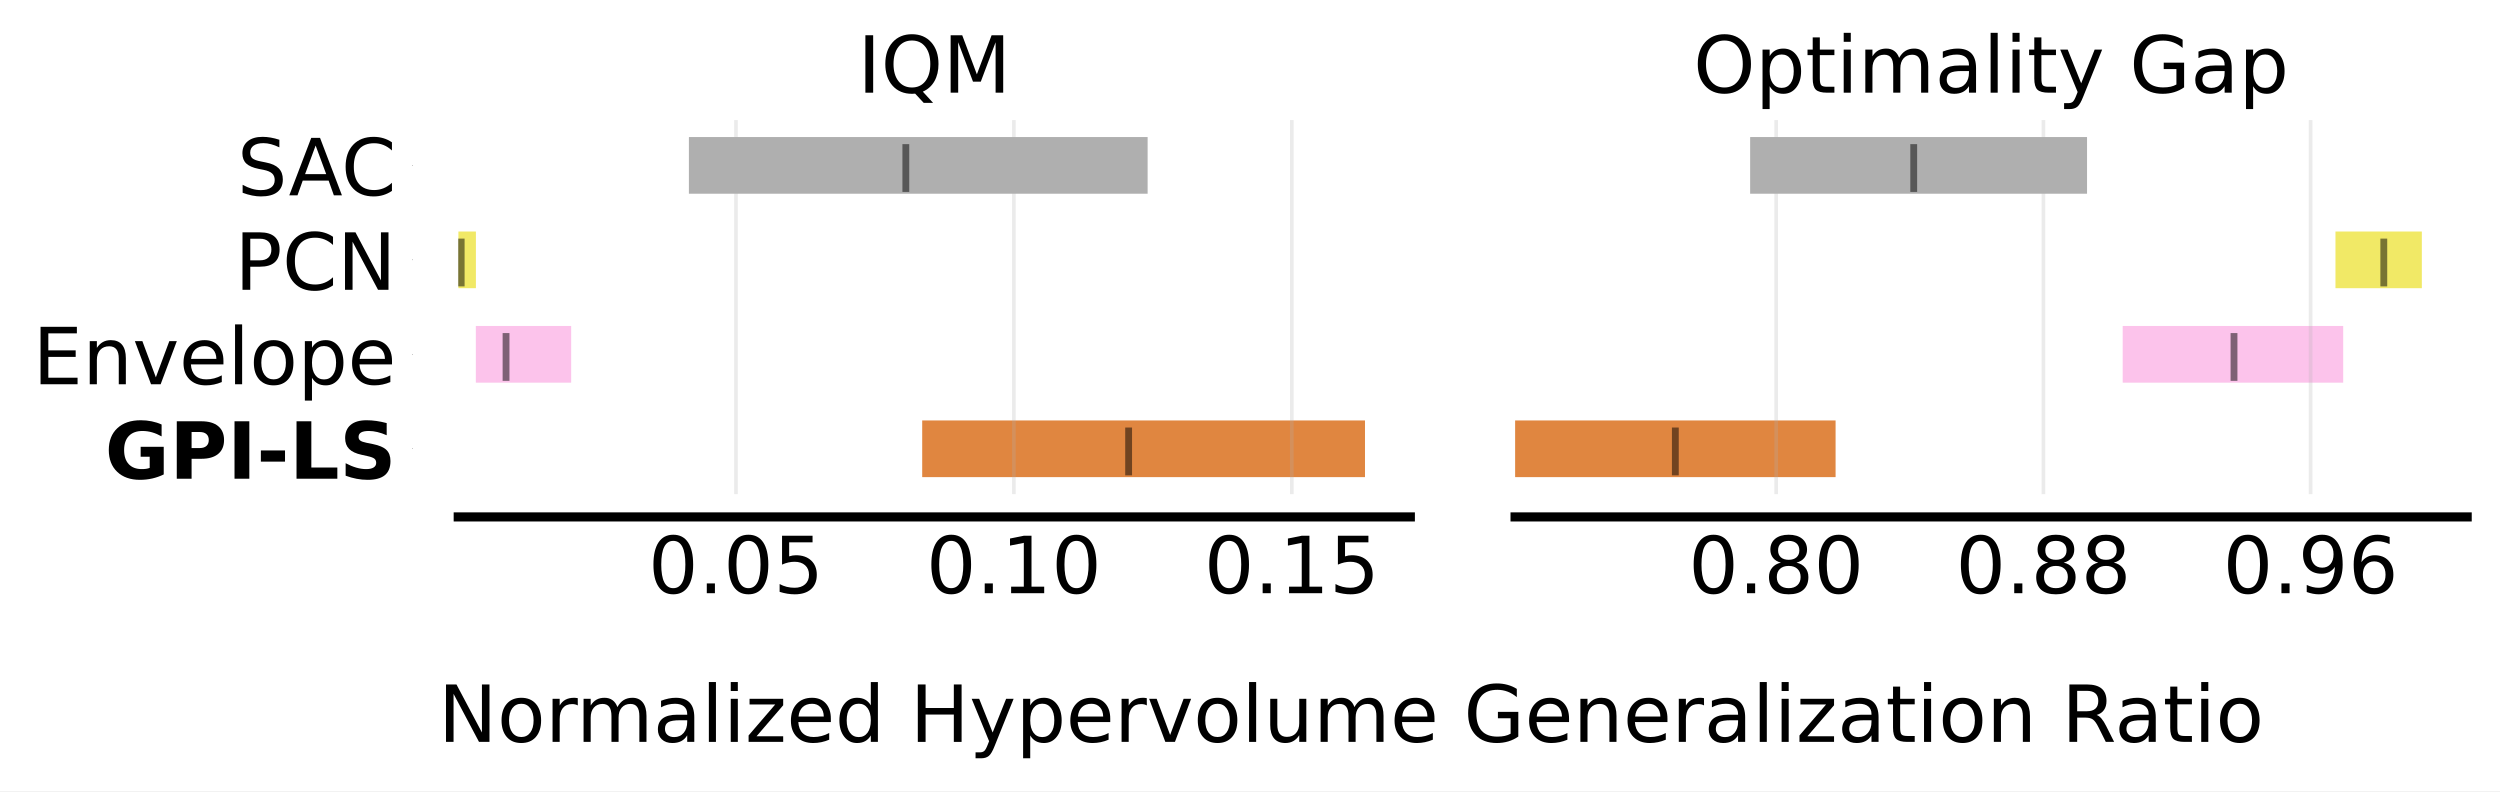
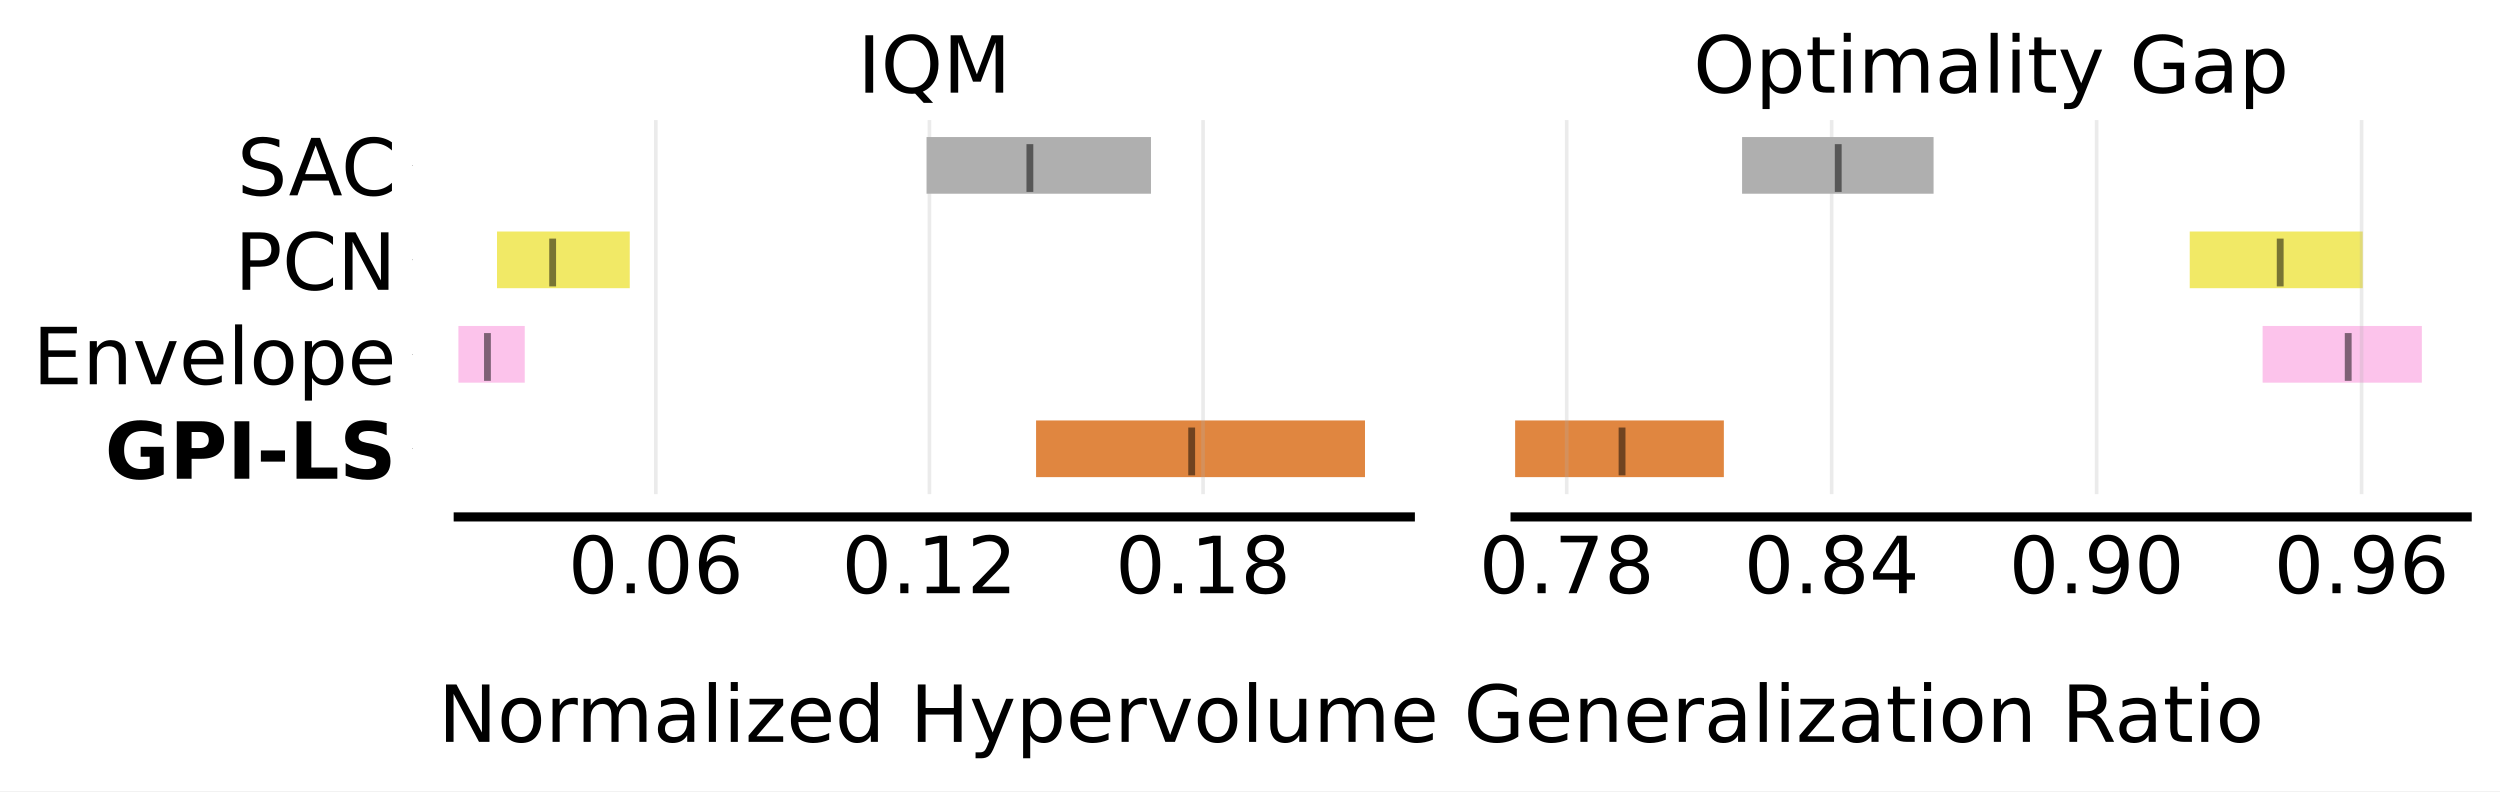
<svg xmlns="http://www.w3.org/2000/svg" xmlns:xlink="http://www.w3.org/1999/xlink" width="548.347pt" height="173.521pt" viewBox="0 0 548.347 173.521" version="1.1">
  <defs>
    <style type="text/css">*{stroke-linejoin: round; stroke-linecap: butt}</style>
  </defs>
  <g id="figure_1">
    <g id="patch_1">
      <path d="M 0 173.521  L 548.347 173.521  L 548.347 -0  L 0 -0  z " style="fill: #ffffff" />
    </g>
    <g id="axes_1">
      <g id="patch_2">
        <path d="M 100.507 108.381  L 309.341 108.381  L 309.341 26.33  L 100.507 26.33  z " style="fill: #ffffff" />
      </g>
      <g id="patch_3">
-         <path d="M 202.273 104.652  L 299.396 104.652  L 299.396 92.22  L 202.273 92.22  z " clip-path="url(#pd79ce9d119)" style="fill: #d55e00; opacity: 0.75" />
+         <path d="M 227.251 104.652  L 299.396 104.652  L 299.396 92.22  L 227.251 92.22  z " clip-path="url(#pf1c7baab74)" style="fill: #d55e00; opacity: 0.75" />
      </g>
      <g id="patch_4">
-         <path d="M 104.37 83.932  L 125.278 83.932  L 125.278 71.5  L 104.37 71.5  z " clip-path="url(#pd79ce9d119)" style="fill: #fbafe4; opacity: 0.75" />
+         <path d="M 100.507 83.932  L 115.1 83.932  L 115.1 71.5  L 100.507 71.5  z " clip-path="url(#pf1c7baab74)" style="fill: #fbafe4; opacity: 0.75" />
      </g>
      <g id="patch_5">
-         <path d="M 100.507 63.212  L 104.382 63.212  L 104.382 50.78  L 100.507 50.78  z " clip-path="url(#pd79ce9d119)" style="fill: #ece133; opacity: 0.75" />
+         <path d="M 109.011 63.212  L 138.13 63.212  L 138.13 50.78  L 109.011 50.78  z " clip-path="url(#pf1c7baab74)" style="fill: #ece133; opacity: 0.75" />
      </g>
      <g id="patch_6">
-         <path d="M 151.104 42.492  L 251.719 42.492  L 251.719 30.06  L 151.104 30.06  z " clip-path="url(#pd79ce9d119)" style="fill: #949494; opacity: 0.75" />
+         <path d="M 203.227 42.492  L 252.454 42.492  L 252.454 30.06  L 203.227 30.06  z " clip-path="url(#pf1c7baab74)" style="fill: #949494; opacity: 0.75" />
      </g>
      <g id="matplotlib.axis_1">
        <g id="xtick_1">
          <g id="line2d_1">
-             <path d="M 161.424 108.381  L 161.424 26.33  " clip-path="url(#pd79ce9d119)" style="fill: none; stroke: #b0b0b0; stroke-opacity: 0.25; stroke-width: 0.8; stroke-linecap: square" />
+             <path d="M 143.848 108.381  L 143.848 26.33  " clip-path="url(#pf1c7baab74)" style="fill: none; stroke: #b0b0b0; stroke-opacity: 0.25; stroke-width: 0.8; stroke-linecap: square" />
          </g>
          <g id="line2d_2">
            <defs>
-               <path id="m183ca2a660" d="M 0 0  L 0 0.1  " style="stroke: #000000; stroke-width: 0.1" />
+               <path id="m286c8bbe76" d="M 0 0  L 0 0.1  " style="stroke: #000000; stroke-width: 0.1" />
            </defs>
            <g>
-               <use xlink:href="#m183ca2a660" x="161.424" y="113.381" style="stroke: #000000; stroke-width: 0.1" />
+               <use xlink:href="#m286c8bbe76" x="143.848" y="113.381" style="stroke: #000000; stroke-width: 0.1" />
            </g>
          </g>
          <g id="text_1">
-             <g transform="translate(142.1864 130.1114) scale(0.1728 -0.1728)">
+             <g transform="translate(124.6105 130.1114) scale(0.1728 -0.1728)">
              <defs>
                <path id="DejaVuSans-30" d="M 2034 4250  Q 1547 4250 1301 3770  Q 1056 3291 1056 2328  Q 1056 1369 1301 889  Q 1547 409 2034 409  Q 2525 409 2770 889  Q 3016 1369 3016 2328  Q 3016 3291 2770 3770  Q 2525 4250 2034 4250  z M 2034 4750  Q 2819 4750 3233 4129  Q 3647 3509 3647 2328  Q 3647 1150 3233 529  Q 2819 -91 2034 -91  Q 1250 -91 836 529  Q 422 1150 422 2328  Q 422 3509 836 4129  Q 1250 4750 2034 4750  z " transform="scale(0.015625)" />
                <path id="DejaVuSans-2e" d="M 684 794  L 1344 794  L 1344 0  L 684 0  L 684 794  z " transform="scale(0.015625)" />
-                 <path id="DejaVuSans-35" d="M 691 4666  L 3169 4666  L 3169 4134  L 1269 4134  L 1269 2991  Q 1406 3038 1543 3061  Q 1681 3084 1819 3084  Q 2600 3084 3056 2656  Q 3513 2228 3513 1497  Q 3513 744 3044 326  Q 2575 -91 1722 -91  Q 1428 -91 1123 -41  Q 819 9 494 109  L 494 744  Q 775 591 1075 516  Q 1375 441 1709 441  Q 2250 441 2565 725  Q 2881 1009 2881 1497  Q 2881 1984 2565 2268  Q 2250 2553 1709 2553  Q 1456 2553 1204 2497  Q 953 2441 691 2322  L 691 4666  z " transform="scale(0.015625)" />
+                 <path id="DejaVuSans-36" d="M 2113 2584  Q 1688 2584 1439 2293  Q 1191 2003 1191 1497  Q 1191 994 1439 701  Q 1688 409 2113 409  Q 2538 409 2786 701  Q 3034 994 3034 1497  Q 3034 2003 2786 2293  Q 2538 2584 2113 2584  z M 3366 4563  L 3366 3988  Q 3128 4100 2886 4159  Q 2644 4219 2406 4219  Q 1781 4219 1451 3797  Q 1122 3375 1075 2522  Q 1259 2794 1537 2939  Q 1816 3084 2150 3084  Q 2853 3084 3261 2657  Q 3669 2231 3669 1497  Q 3669 778 3244 343  Q 2819 -91 2113 -91  Q 1303 -91 875 529  Q 447 1150 447 2328  Q 447 3434 972 4092  Q 1497 4750 2381 4750  Q 2619 4750 2861 4703  Q 3103 4656 3366 4563  z " transform="scale(0.015625)" />
              </defs>
              <use xlink:href="#DejaVuSans-30" />
              <use xlink:href="#DejaVuSans-2e" x="63.623" />
              <use xlink:href="#DejaVuSans-30" x="95.41" />
-               <use xlink:href="#DejaVuSans-35" x="159.033" />
+               <use xlink:href="#DejaVuSans-36" x="159.033" />
            </g>
          </g>
        </g>
        <g id="xtick_2">
          <g id="line2d_3">
-             <path d="M 222.384 108.381  L 222.384 26.33  " clip-path="url(#pd79ce9d119)" style="fill: none; stroke: #b0b0b0; stroke-opacity: 0.25; stroke-width: 0.8; stroke-linecap: square" />
+             <path d="M 203.862 108.381  L 203.862 26.33  " clip-path="url(#pf1c7baab74)" style="fill: none; stroke: #b0b0b0; stroke-opacity: 0.25; stroke-width: 0.8; stroke-linecap: square" />
          </g>
          <g id="line2d_4">
            <g>
-               <use xlink:href="#m183ca2a660" x="222.384" y="113.381" style="stroke: #000000; stroke-width: 0.1" />
+               <use xlink:href="#m286c8bbe76" x="203.862" y="113.381" style="stroke: #000000; stroke-width: 0.1" />
            </g>
          </g>
          <g id="text_2">
-             <g transform="translate(203.1469 130.1114) scale(0.1728 -0.1728)">
+             <g transform="translate(184.6244 130.1114) scale(0.1728 -0.1728)">
              <defs>
                <path id="DejaVuSans-31" d="M 794 531  L 1825 531  L 1825 4091  L 703 3866  L 703 4441  L 1819 4666  L 2450 4666  L 2450 531  L 3481 531  L 3481 0  L 794 0  L 794 531  z " transform="scale(0.015625)" />
+                 <path id="DejaVuSans-32" d="M 1228 531  L 3431 531  L 3431 0  L 469 0  L 469 531  Q 828 903 1448 1529  Q 2069 2156 2228 2338  Q 2531 2678 2651 2914  Q 2772 3150 2772 3378  Q 2772 3750 2511 3984  Q 2250 4219 1831 4219  Q 1534 4219 1204 4116  Q 875 4013 500 3803  L 500 4441  Q 881 4594 1212 4672  Q 1544 4750 1819 4750  Q 2544 4750 2975 4387  Q 3406 4025 3406 3419  Q 3406 3131 3298 2873  Q 3191 2616 2906 2266  Q 2828 2175 2409 1742  Q 1991 1309 1228 531  z " transform="scale(0.015625)" />
              </defs>
              <use xlink:href="#DejaVuSans-30" />
              <use xlink:href="#DejaVuSans-2e" x="63.623" />
              <use xlink:href="#DejaVuSans-31" x="95.41" />
-               <use xlink:href="#DejaVuSans-30" x="159.033" />
+               <use xlink:href="#DejaVuSans-32" x="159.033" />
            </g>
          </g>
        </g>
        <g id="xtick_3">
          <g id="line2d_5">
-             <path d="M 283.345 108.381  L 283.345 26.33  " clip-path="url(#pd79ce9d119)" style="fill: none; stroke: #b0b0b0; stroke-opacity: 0.25; stroke-width: 0.8; stroke-linecap: square" />
+             <path d="M 263.876 108.381  L 263.876 26.33  " clip-path="url(#pf1c7baab74)" style="fill: none; stroke: #b0b0b0; stroke-opacity: 0.25; stroke-width: 0.8; stroke-linecap: square" />
          </g>
          <g id="line2d_6">
            <g>
-               <use xlink:href="#m183ca2a660" x="283.345" y="113.381" style="stroke: #000000; stroke-width: 0.1" />
+               <use xlink:href="#m286c8bbe76" x="263.876" y="113.381" style="stroke: #000000; stroke-width: 0.1" />
            </g>
          </g>
          <g id="text_3">
-             <g transform="translate(264.1074 130.1114) scale(0.1728 -0.1728)">
+             <g transform="translate(244.6383 130.1114) scale(0.1728 -0.1728)">
+               <defs>
+                 <path id="DejaVuSans-38" d="M 2034 2216  Q 1584 2216 1326 1975  Q 1069 1734 1069 1313  Q 1069 891 1326 650  Q 1584 409 2034 409  Q 2484 409 2743 651  Q 3003 894 3003 1313  Q 3003 1734 2745 1975  Q 2488 2216 2034 2216  z M 1403 2484  Q 997 2584 770 2862  Q 544 3141 544 3541  Q 544 4100 942 4425  Q 1341 4750 2034 4750  Q 2731 4750 3128 4425  Q 3525 4100 3525 3541  Q 3525 3141 3298 2862  Q 3072 2584 2669 2484  Q 3125 2378 3379 2068  Q 3634 1759 3634 1313  Q 3634 634 3220 271  Q 2806 -91 2034 -91  Q 1263 -91 848 271  Q 434 634 434 1313  Q 434 1759 690 2068  Q 947 2378 1403 2484  z M 1172 3481  Q 1172 3119 1398 2916  Q 1625 2713 2034 2713  Q 2441 2713 2670 2916  Q 2900 3119 2900 3481  Q 2900 3844 2670 4047  Q 2441 4250 2034 4250  Q 1625 4250 1398 4047  Q 1172 3844 1172 3481  z " transform="scale(0.015625)" />
+               </defs>
              <use xlink:href="#DejaVuSans-30" />
              <use xlink:href="#DejaVuSans-2e" x="63.623" />
              <use xlink:href="#DejaVuSans-31" x="95.41" />
-               <use xlink:href="#DejaVuSans-35" x="159.033" />
+               <use xlink:href="#DejaVuSans-38" x="159.033" />
            </g>
          </g>
        </g>
      </g>
      <g id="matplotlib.axis_2">
        <g id="ytick_1">
          <g id="line2d_7">
            <defs>
-               <path id="mf6f1fa203e" d="M 0 0  L -0.1 0  " style="stroke: #000000; stroke-width: 0.1" />
+               <path id="mfd0d015a21" d="M 0 0  L -0.1 0  " style="stroke: #000000; stroke-width: 0.1" />
            </defs>
            <g>
-               <use xlink:href="#mf6f1fa203e" x="90.507" y="98.436" style="stroke: #000000; stroke-width: 0.1" />
+               <use xlink:href="#mfd0d015a21" x="90.507" y="98.436" style="stroke: #000000; stroke-width: 0.1" />
            </g>
          </g>
          <g id="text_4">
            <g transform="translate(23.0031 105.0007) scale(0.1728 -0.1728)">
              <defs>
                <path id="DejaVuSans-Bold-47" d="M 4781 347  Q 4331 128 3847 18  Q 3363 -91 2847 -91  Q 1681 -91 1000 561  Q 319 1213 319 2328  Q 319 3456 1012 4103  Q 1706 4750 2913 4750  Q 3378 4750 3804 4662  Q 4231 4575 4609 4403  L 4609 3438  Q 4219 3659 3833 3768  Q 3447 3878 3059 3878  Q 2341 3878 1952 3476  Q 1563 3075 1563 2328  Q 1563 1588 1938 1184  Q 2313 781 3003 781  Q 3191 781 3352 804  Q 3513 828 3641 878  L 3641 1784  L 2906 1784  L 2906 2591  L 4781 2591  L 4781 347  z " transform="scale(0.015625)" />
                <path id="DejaVuSans-Bold-50" d="M 588 4666  L 2584 4666  Q 3475 4666 3951 4270  Q 4428 3875 4428 3144  Q 4428 2409 3951 2014  Q 3475 1619 2584 1619  L 1791 1619  L 1791 0  L 588 0  L 588 4666  z M 1791 3794  L 1791 2491  L 2456 2491  Q 2806 2491 2997 2661  Q 3188 2831 3188 3144  Q 3188 3456 2997 3625  Q 2806 3794 2456 3794  L 1791 3794  z " transform="scale(0.015625)" />
                <path id="DejaVuSans-Bold-49" d="M 588 4666  L 1791 4666  L 1791 0  L 588 0  L 588 4666  z " transform="scale(0.015625)" />
                <path id="DejaVuSans-Bold-2d" d="M 347 2297  L 2309 2297  L 2309 1388  L 347 1388  L 347 2297  z " transform="scale(0.015625)" />
                <path id="DejaVuSans-Bold-4c" d="M 588 4666  L 1791 4666  L 1791 909  L 3903 909  L 3903 0  L 588 0  L 588 4666  z " transform="scale(0.015625)" />
                <path id="DejaVuSans-Bold-53" d="M 3834 4519  L 3834 3531  Q 3450 3703 3084 3790  Q 2719 3878 2394 3878  Q 1963 3878 1756 3759  Q 1550 3641 1550 3391  Q 1550 3203 1689 3098  Q 1828 2994 2194 2919  L 2706 2816  Q 3484 2659 3812 2340  Q 4141 2022 4141 1434  Q 4141 663 3683 286  Q 3225 -91 2284 -91  Q 1841 -91 1394 -6  Q 947 78 500 244  L 500 1259  Q 947 1022 1364 901  Q 1781 781 2169 781  Q 2563 781 2772 912  Q 2981 1044 2981 1288  Q 2981 1506 2839 1625  Q 2697 1744 2272 1838  L 1806 1941  Q 1106 2091 782 2419  Q 459 2747 459 3303  Q 459 4000 909 4375  Q 1359 4750 2203 4750  Q 2588 4750 2994 4692  Q 3400 4634 3834 4519  z " transform="scale(0.015625)" />
              </defs>
              <use xlink:href="#DejaVuSans-Bold-47" />
              <use xlink:href="#DejaVuSans-Bold-50" x="82.08" />
              <use xlink:href="#DejaVuSans-Bold-49" x="155.371" />
              <use xlink:href="#DejaVuSans-Bold-2d" x="192.578" />
              <use xlink:href="#DejaVuSans-Bold-4c" x="234.082" />
              <use xlink:href="#DejaVuSans-Bold-53" x="297.803" />
            </g>
          </g>
        </g>
        <g id="ytick_2">
          <g id="line2d_8">
            <g>
-               <use xlink:href="#mf6f1fa203e" x="90.507" y="77.716" style="stroke: #000000; stroke-width: 0.1" />
+               <use xlink:href="#mfd0d015a21" x="90.507" y="77.716" style="stroke: #000000; stroke-width: 0.1" />
            </g>
          </g>
          <g id="text_5">
            <g transform="translate(7.2 84.28075) scale(0.1728 -0.1728)">
              <defs>
                <path id="DejaVuSans-45" d="M 628 4666  L 3578 4666  L 3578 4134  L 1259 4134  L 1259 2753  L 3481 2753  L 3481 2222  L 1259 2222  L 1259 531  L 3634 531  L 3634 0  L 628 0  L 628 4666  z " transform="scale(0.015625)" />
                <path id="DejaVuSans-6e" d="M 3513 2113  L 3513 0  L 2938 0  L 2938 2094  Q 2938 2591 2744 2837  Q 2550 3084 2163 3084  Q 1697 3084 1428 2787  Q 1159 2491 1159 1978  L 1159 0  L 581 0  L 581 3500  L 1159 3500  L 1159 2956  Q 1366 3272 1645 3428  Q 1925 3584 2291 3584  Q 2894 3584 3203 3211  Q 3513 2838 3513 2113  z " transform="scale(0.015625)" />
                <path id="DejaVuSans-76" d="M 191 3500  L 800 3500  L 1894 563  L 2988 3500  L 3597 3500  L 2284 0  L 1503 0  L 191 3500  z " transform="scale(0.015625)" />
                <path id="DejaVuSans-65" d="M 3597 1894  L 3597 1613  L 953 1613  Q 991 1019 1311 708  Q 1631 397 2203 397  Q 2534 397 2845 478  Q 3156 559 3463 722  L 3463 178  Q 3153 47 2828 -22  Q 2503 -91 2169 -91  Q 1331 -91 842 396  Q 353 884 353 1716  Q 353 2575 817 3079  Q 1281 3584 2069 3584  Q 2775 3584 3186 3129  Q 3597 2675 3597 1894  z M 3022 2063  Q 3016 2534 2758 2815  Q 2500 3097 2075 3097  Q 1594 3097 1305 2825  Q 1016 2553 972 2059  L 3022 2063  z " transform="scale(0.015625)" />
                <path id="DejaVuSans-6c" d="M 603 4863  L 1178 4863  L 1178 0  L 603 0  L 603 4863  z " transform="scale(0.015625)" />
                <path id="DejaVuSans-6f" d="M 1959 3097  Q 1497 3097 1228 2736  Q 959 2375 959 1747  Q 959 1119 1226 758  Q 1494 397 1959 397  Q 2419 397 2687 759  Q 2956 1122 2956 1747  Q 2956 2369 2687 2733  Q 2419 3097 1959 3097  z M 1959 3584  Q 2709 3584 3137 3096  Q 3566 2609 3566 1747  Q 3566 888 3137 398  Q 2709 -91 1959 -91  Q 1206 -91 779 398  Q 353 888 353 1747  Q 353 2609 779 3096  Q 1206 3584 1959 3584  z " transform="scale(0.015625)" />
                <path id="DejaVuSans-70" d="M 1159 525  L 1159 -1331  L 581 -1331  L 581 3500  L 1159 3500  L 1159 2969  Q 1341 3281 1617 3432  Q 1894 3584 2278 3584  Q 2916 3584 3314 3078  Q 3713 2572 3713 1747  Q 3713 922 3314 415  Q 2916 -91 2278 -91  Q 1894 -91 1617 61  Q 1341 213 1159 525  z M 3116 1747  Q 3116 2381 2855 2742  Q 2594 3103 2138 3103  Q 1681 3103 1420 2742  Q 1159 2381 1159 1747  Q 1159 1113 1420 752  Q 1681 391 2138 391  Q 2594 391 2855 752  Q 3116 1113 3116 1747  z " transform="scale(0.015625)" />
              </defs>
              <use xlink:href="#DejaVuSans-45" />
              <use xlink:href="#DejaVuSans-6e" x="63.184" />
              <use xlink:href="#DejaVuSans-76" x="126.562" />
              <use xlink:href="#DejaVuSans-65" x="185.742" />
              <use xlink:href="#DejaVuSans-6c" x="247.266" />
              <use xlink:href="#DejaVuSans-6f" x="275.049" />
              <use xlink:href="#DejaVuSans-70" x="336.23" />
              <use xlink:href="#DejaVuSans-65" x="399.707" />
            </g>
          </g>
        </g>
        <g id="ytick_3">
          <g id="line2d_9">
            <g>
-               <use xlink:href="#mf6f1fa203e" x="90.507" y="56.996" style="stroke: #000000; stroke-width: 0.1" />
+               <use xlink:href="#mfd0d015a21" x="90.507" y="56.996" style="stroke: #000000; stroke-width: 0.1" />
            </g>
          </g>
          <g id="text_6">
            <g transform="translate(51.4935 63.56075) scale(0.1728 -0.1728)">
              <defs>
                <path id="DejaVuSans-50" d="M 1259 4147  L 1259 2394  L 2053 2394  Q 2494 2394 2734 2622  Q 2975 2850 2975 3272  Q 2975 3691 2734 3919  Q 2494 4147 2053 4147  L 1259 4147  z M 628 4666  L 2053 4666  Q 2838 4666 3239 4311  Q 3641 3956 3641 3272  Q 3641 2581 3239 2228  Q 2838 1875 2053 1875  L 1259 1875  L 1259 0  L 628 0  L 628 4666  z " transform="scale(0.015625)" />
                <path id="DejaVuSans-43" d="M 4122 4306  L 4122 3641  Q 3803 3938 3442 4084  Q 3081 4231 2675 4231  Q 1875 4231 1450 3742  Q 1025 3253 1025 2328  Q 1025 1406 1450 917  Q 1875 428 2675 428  Q 3081 428 3442 575  Q 3803 722 4122 1019  L 4122 359  Q 3791 134 3420 21  Q 3050 -91 2638 -91  Q 1578 -91 968 557  Q 359 1206 359 2328  Q 359 3453 968 4101  Q 1578 4750 2638 4750  Q 3056 4750 3426 4639  Q 3797 4528 4122 4306  z " transform="scale(0.015625)" />
                <path id="DejaVuSans-4e" d="M 628 4666  L 1478 4666  L 3547 763  L 3547 4666  L 4159 4666  L 4159 0  L 3309 0  L 1241 3903  L 1241 0  L 628 0  L 628 4666  z " transform="scale(0.015625)" />
              </defs>
              <use xlink:href="#DejaVuSans-50" />
              <use xlink:href="#DejaVuSans-43" x="60.303" />
              <use xlink:href="#DejaVuSans-4e" x="130.127" />
            </g>
          </g>
        </g>
        <g id="ytick_4">
          <g id="line2d_10">
            <g>
-               <use xlink:href="#mf6f1fa203e" x="90.507" y="36.276" style="stroke: #000000; stroke-width: 0.1" />
+               <use xlink:href="#mfd0d015a21" x="90.507" y="36.276" style="stroke: #000000; stroke-width: 0.1" />
            </g>
          </g>
          <g id="text_7">
            <g transform="translate(52.0281 42.84075) scale(0.1728 -0.1728)">
              <defs>
                <path id="DejaVuSans-53" d="M 3425 4513  L 3425 3897  Q 3066 4069 2747 4153  Q 2428 4238 2131 4238  Q 1616 4238 1336 4038  Q 1056 3838 1056 3469  Q 1056 3159 1242 3001  Q 1428 2844 1947 2747  L 2328 2669  Q 3034 2534 3370 2195  Q 3706 1856 3706 1288  Q 3706 609 3251 259  Q 2797 -91 1919 -91  Q 1588 -91 1214 -16  Q 841 59 441 206  L 441 856  Q 825 641 1194 531  Q 1563 422 1919 422  Q 2459 422 2753 634  Q 3047 847 3047 1241  Q 3047 1584 2836 1778  Q 2625 1972 2144 2069  L 1759 2144  Q 1053 2284 737 2584  Q 422 2884 422 3419  Q 422 4038 858 4394  Q 1294 4750 2059 4750  Q 2388 4750 2728 4690  Q 3069 4631 3425 4513  z " transform="scale(0.015625)" />
                <path id="DejaVuSans-41" d="M 2188 4044  L 1331 1722  L 3047 1722  L 2188 4044  z M 1831 4666  L 2547 4666  L 4325 0  L 3669 0  L 3244 1197  L 1141 1197  L 716 0  L 50 0  L 1831 4666  z " transform="scale(0.015625)" />
              </defs>
              <use xlink:href="#DejaVuSans-53" />
              <use xlink:href="#DejaVuSans-41" x="65.352" />
              <use xlink:href="#DejaVuSans-43" x="132.01" />
            </g>
          </g>
        </g>
      </g>
      <g id="LineCollection_1">
-         <path d="M 247.552 104.263  L 247.552 93.774  " clip-path="url(#pd79ce9d119)" style="fill: none; stroke: #000000; stroke-opacity: 0.5; stroke-width: 1.5" />
+         <path d="M 261.382 104.263  L 261.382 93.774  " clip-path="url(#pf1c7baab74)" style="fill: none; stroke: #000000; stroke-opacity: 0.5; stroke-width: 1.5" />
      </g>
      <g id="LineCollection_2">
-         <path d="M 110.995 83.543  L 110.995 73.054  " clip-path="url(#pd79ce9d119)" style="fill: none; stroke: #000000; stroke-opacity: 0.5; stroke-width: 1.5" />
+         <path d="M 106.916 83.543  L 106.916 73.054  " clip-path="url(#pf1c7baab74)" style="fill: none; stroke: #000000; stroke-opacity: 0.5; stroke-width: 1.5" />
      </g>
      <g id="LineCollection_3">
-         <path d="M 101.155 62.823  L 101.155 52.334  " clip-path="url(#pd79ce9d119)" style="fill: none; stroke: #000000; stroke-opacity: 0.5; stroke-width: 1.5" />
+         <path d="M 121.218 62.823  L 121.218 52.334  " clip-path="url(#pf1c7baab74)" style="fill: none; stroke: #000000; stroke-opacity: 0.5; stroke-width: 1.5" />
      </g>
      <g id="LineCollection_4">
-         <path d="M 198.684 42.103  L 198.684 31.614  " clip-path="url(#pd79ce9d119)" style="fill: none; stroke: #000000; stroke-opacity: 0.5; stroke-width: 1.5" />
+         <path d="M 225.893 42.103  L 225.893 31.614  " clip-path="url(#pf1c7baab74)" style="fill: none; stroke: #000000; stroke-opacity: 0.5; stroke-width: 1.5" />
      </g>
      <g id="patch_7">
        <path d="M 100.507 113.381  L 309.341 113.381  " style="fill: none; stroke: #000000; stroke-width: 2; stroke-linejoin: miter; stroke-linecap: square" />
      </g>
      <g id="text_8">
        <g transform="translate(188.119 20.3301) scale(0.1728 -0.1728)">
          <defs>
            <path id="DejaVuSans-49" d="M 628 4666  L 1259 4666  L 1259 0  L 628 0  L 628 4666  z " transform="scale(0.015625)" />
            <path id="DejaVuSans-51" d="M 2522 4238  Q 1834 4238 1429 3725  Q 1025 3213 1025 2328  Q 1025 1447 1429 934  Q 1834 422 2522 422  Q 3209 422 3611 934  Q 4013 1447 4013 2328  Q 4013 3213 3611 3725  Q 3209 4238 2522 4238  z M 3406 84  L 4238 -825  L 3475 -825  L 2784 -78  Q 2681 -84 2626 -87  Q 2572 -91 2522 -91  Q 1538 -91 948 567  Q 359 1225 359 2328  Q 359 3434 948 4092  Q 1538 4750 2522 4750  Q 3503 4750 4090 4092  Q 4678 3434 4678 2328  Q 4678 1516 4351 937  Q 4025 359 3406 84  z " transform="scale(0.015625)" />
            <path id="DejaVuSans-4d" d="M 628 4666  L 1569 4666  L 2759 1491  L 3956 4666  L 4897 4666  L 4897 0  L 4281 0  L 4281 4097  L 3078 897  L 2444 897  L 1241 4097  L 1241 0  L 628 0  L 628 4666  z " transform="scale(0.015625)" />
          </defs>
          <use xlink:href="#DejaVuSans-49" />
          <use xlink:href="#DejaVuSans-51" x="29.492" />
          <use xlink:href="#DejaVuSans-4d" x="108.203" />
        </g>
      </g>
    </g>
    <g id="axes_2">
      <g id="patch_8">
        <path d="M 332.313 108.381  L 541.147 108.381  L 541.147 26.33  L 332.313 26.33  z " style="fill: #ffffff" />
      </g>
      <g id="patch_9">
-         <path d="M 332.313 104.652  L 402.615 104.652  L 402.615 92.22  L 332.313 92.22  z " clip-path="url(#pf51e525db7)" style="fill: #d55e00; opacity: 0.75" />
+         <path d="M 332.313 104.652  L 378.108 104.652  L 378.108 92.22  L 332.313 92.22  z " clip-path="url(#p35244d404d)" style="fill: #d55e00; opacity: 0.75" />
      </g>
      <g id="patch_10">
-         <path d="M 465.586 83.932  L 513.957 83.932  L 513.957 71.5  L 465.586 71.5  z " clip-path="url(#pf51e525db7)" style="fill: #fbafe4; opacity: 0.75" />
+         <path d="M 496.278 83.932  L 531.202 83.932  L 531.202 71.5  L 496.278 71.5  z " clip-path="url(#p35244d404d)" style="fill: #fbafe4; opacity: 0.75" />
      </g>
      <g id="patch_11">
-         <path d="M 512.26 63.212  L 531.202 63.212  L 531.202 50.78  L 512.26 50.78  z " clip-path="url(#pf51e525db7)" style="fill: #ece133; opacity: 0.75" />
+         <path d="M 480.294 63.212  L 518.236 63.212  L 518.236 50.78  L 480.294 50.78  z " clip-path="url(#p35244d404d)" style="fill: #ece133; opacity: 0.75" />
      </g>
      <g id="patch_12">
-         <path d="M 383.876 42.492  L 457.768 42.492  L 457.768 30.06  L 383.876 30.06  z " clip-path="url(#pf51e525db7)" style="fill: #949494; opacity: 0.75" />
+         <path d="M 382.108 42.492  L 424.106 42.492  L 424.106 30.06  L 382.108 30.06  z " clip-path="url(#p35244d404d)" style="fill: #949494; opacity: 0.75" />
      </g>
      <g id="matplotlib.axis_3">
        <g id="xtick_4">
          <g id="line2d_11">
-             <path d="M 389.587 108.381  L 389.587 26.33  " clip-path="url(#pf51e525db7)" style="fill: none; stroke: #b0b0b0; stroke-opacity: 0.25; stroke-width: 0.8; stroke-linecap: square" />
+             <path d="M 343.638 108.381  L 343.638 26.33  " clip-path="url(#p35244d404d)" style="fill: none; stroke: #b0b0b0; stroke-opacity: 0.25; stroke-width: 0.8; stroke-linecap: square" />
          </g>
          <g id="line2d_12">
            <g>
-               <use xlink:href="#m183ca2a660" x="389.587" y="113.381" style="stroke: #000000; stroke-width: 0.1" />
+               <use xlink:href="#m286c8bbe76" x="343.638" y="113.381" style="stroke: #000000; stroke-width: 0.1" />
            </g>
          </g>
          <g id="text_9">
-             <g transform="translate(370.3493 130.1114) scale(0.1728 -0.1728)">
-               <defs>
-                 <path id="DejaVuSans-38" d="M 2034 2216  Q 1584 2216 1326 1975  Q 1069 1734 1069 1313  Q 1069 891 1326 650  Q 1584 409 2034 409  Q 2484 409 2743 651  Q 3003 894 3003 1313  Q 3003 1734 2745 1975  Q 2488 2216 2034 2216  z M 1403 2484  Q 997 2584 770 2862  Q 544 3141 544 3541  Q 544 4100 942 4425  Q 1341 4750 2034 4750  Q 2731 4750 3128 4425  Q 3525 4100 3525 3541  Q 3525 3141 3298 2862  Q 3072 2584 2669 2484  Q 3125 2378 3379 2068  Q 3634 1759 3634 1313  Q 3634 634 3220 271  Q 2806 -91 2034 -91  Q 1263 -91 848 271  Q 434 634 434 1313  Q 434 1759 690 2068  Q 947 2378 1403 2484  z M 1172 3481  Q 1172 3119 1398 2916  Q 1625 2713 2034 2713  Q 2441 2713 2670 2916  Q 2900 3119 2900 3481  Q 2900 3844 2670 4047  Q 2441 4250 2034 4250  Q 1625 4250 1398 4047  Q 1172 3844 1172 3481  z " transform="scale(0.015625)" />
-               </defs>
-               <use xlink:href="#DejaVuSans-30" />
-               <use xlink:href="#DejaVuSans-2e" x="63.623" />
-               <use xlink:href="#DejaVuSans-38" x="95.41" />
-               <use xlink:href="#DejaVuSans-30" x="159.033" />
+             <g transform="translate(324.4002 130.1114) scale(0.1728 -0.1728)">
+               <defs>
+                 <path id="DejaVuSans-37" d="M 525 4666  L 3525 4666  L 3525 4397  L 1831 0  L 1172 0  L 2766 4134  L 525 4134  L 525 4666  z " transform="scale(0.015625)" />
+               </defs>
+               <use xlink:href="#DejaVuSans-30" />
+               <use xlink:href="#DejaVuSans-2e" x="63.623" />
+               <use xlink:href="#DejaVuSans-37" x="95.41" />
+               <use xlink:href="#DejaVuSans-38" x="159.033" />
            </g>
          </g>
        </g>
        <g id="xtick_5">
          <g id="line2d_13">
-             <path d="M 448.197 108.381  L 448.197 26.33  " clip-path="url(#pf51e525db7)" style="fill: none; stroke: #b0b0b0; stroke-opacity: 0.25; stroke-width: 0.8; stroke-linecap: square" />
+             <path d="M 401.755 108.381  L 401.755 26.33  " clip-path="url(#p35244d404d)" style="fill: none; stroke: #b0b0b0; stroke-opacity: 0.25; stroke-width: 0.8; stroke-linecap: square" />
          </g>
          <g id="line2d_14">
            <g>
-               <use xlink:href="#m183ca2a660" x="448.197" y="113.381" style="stroke: #000000; stroke-width: 0.1" />
+               <use xlink:href="#m286c8bbe76" x="401.755" y="113.381" style="stroke: #000000; stroke-width: 0.1" />
            </g>
          </g>
          <g id="text_10">
-             <g transform="translate(428.9597 130.1114) scale(0.1728 -0.1728)">
+             <g transform="translate(382.5177 130.1114) scale(0.1728 -0.1728)">
+               <defs>
+                 <path id="DejaVuSans-34" d="M 2419 4116  L 825 1625  L 2419 1625  L 2419 4116  z M 2253 4666  L 3047 4666  L 3047 1625  L 3713 1625  L 3713 1100  L 3047 1100  L 3047 0  L 2419 0  L 2419 1100  L 313 1100  L 313 1709  L 2253 4666  z " transform="scale(0.015625)" />
+               </defs>
              <use xlink:href="#DejaVuSans-30" />
              <use xlink:href="#DejaVuSans-2e" x="63.623" />
              <use xlink:href="#DejaVuSans-38" x="95.41" />
-               <use xlink:href="#DejaVuSans-38" x="159.033" />
+               <use xlink:href="#DejaVuSans-34" x="159.033" />
            </g>
          </g>
        </g>
        <g id="xtick_6">
          <g id="line2d_15">
-             <path d="M 506.807 108.381  L 506.807 26.33  " clip-path="url(#pf51e525db7)" style="fill: none; stroke: #b0b0b0; stroke-opacity: 0.25; stroke-width: 0.8; stroke-linecap: square" />
+             <path d="M 459.873 108.381  L 459.873 26.33  " clip-path="url(#p35244d404d)" style="fill: none; stroke: #b0b0b0; stroke-opacity: 0.25; stroke-width: 0.8; stroke-linecap: square" />
          </g>
          <g id="line2d_16">
            <g>
-               <use xlink:href="#m183ca2a660" x="506.807" y="113.381" style="stroke: #000000; stroke-width: 0.1" />
+               <use xlink:href="#m286c8bbe76" x="459.873" y="113.381" style="stroke: #000000; stroke-width: 0.1" />
            </g>
          </g>
          <g id="text_11">
-             <g transform="translate(487.57 130.1114) scale(0.1728 -0.1728)">
+             <g transform="translate(440.6353 130.1114) scale(0.1728 -0.1728)">
              <defs>
                <path id="DejaVuSans-39" d="M 703 97  L 703 672  Q 941 559 1184 500  Q 1428 441 1663 441  Q 2288 441 2617 861  Q 2947 1281 2994 2138  Q 2813 1869 2534 1725  Q 2256 1581 1919 1581  Q 1219 1581 811 2004  Q 403 2428 403 3163  Q 403 3881 828 4315  Q 1253 4750 1959 4750  Q 2769 4750 3195 4129  Q 3622 3509 3622 2328  Q 3622 1225 3098 567  Q 2575 -91 1691 -91  Q 1453 -91 1209 -44  Q 966 3 703 97  z M 1959 2075  Q 2384 2075 2632 2365  Q 2881 2656 2881 3163  Q 2881 3666 2632 3958  Q 2384 4250 1959 4250  Q 1534 4250 1286 3958  Q 1038 3666 1038 3163  Q 1038 2656 1286 2365  Q 1534 2075 1959 2075  z " transform="scale(0.015625)" />
-                 <path id="DejaVuSans-36" d="M 2113 2584  Q 1688 2584 1439 2293  Q 1191 2003 1191 1497  Q 1191 994 1439 701  Q 1688 409 2113 409  Q 2538 409 2786 701  Q 3034 994 3034 1497  Q 3034 2003 2786 2293  Q 2538 2584 2113 2584  z M 3366 4563  L 3366 3988  Q 3128 4100 2886 4159  Q 2644 4219 2406 4219  Q 1781 4219 1451 3797  Q 1122 3375 1075 2522  Q 1259 2794 1537 2939  Q 1816 3084 2150 3084  Q 2853 3084 3261 2657  Q 3669 2231 3669 1497  Q 3669 778 3244 343  Q 2819 -91 2113 -91  Q 1303 -91 875 529  Q 447 1150 447 2328  Q 447 3434 972 4092  Q 1497 4750 2381 4750  Q 2619 4750 2861 4703  Q 3103 4656 3366 4563  z " transform="scale(0.015625)" />
-               </defs>
+               </defs>
+               <use xlink:href="#DejaVuSans-30" />
+               <use xlink:href="#DejaVuSans-2e" x="63.623" />
+               <use xlink:href="#DejaVuSans-39" x="95.41" />
+               <use xlink:href="#DejaVuSans-30" x="159.033" />
+             </g>
+           </g>
+         </g>
+         <g id="xtick_7">
+           <g id="line2d_17">
+             <path d="M 517.99 108.381  L 517.99 26.33  " clip-path="url(#p35244d404d)" style="fill: none; stroke: #b0b0b0; stroke-opacity: 0.25; stroke-width: 0.8; stroke-linecap: square" />
+           </g>
+           <g id="line2d_18">
+             <g>
+               <use xlink:href="#m286c8bbe76" x="517.99" y="113.381" style="stroke: #000000; stroke-width: 0.1" />
+             </g>
+           </g>
+           <g id="text_12">
+             <g transform="translate(498.7528 130.1114) scale(0.1728 -0.1728)">
              <use xlink:href="#DejaVuSans-30" />
              <use xlink:href="#DejaVuSans-2e" x="63.623" />
              <use xlink:href="#DejaVuSans-39" x="95.41" />
              <use xlink:href="#DejaVuSans-36" x="159.033" />
            </g>
          </g>
        </g>
      </g>
      <g id="matplotlib.axis_4" />
      <g id="LineCollection_5">
-         <path d="M 367.467 104.263  L 367.467 93.774  " clip-path="url(#pf51e525db7)" style="fill: none; stroke: #000000; stroke-opacity: 0.5; stroke-width: 1.5" />
+         <path d="M 355.778 104.263  L 355.778 93.774  " clip-path="url(#p35244d404d)" style="fill: none; stroke: #000000; stroke-opacity: 0.5; stroke-width: 1.5" />
      </g>
      <g id="LineCollection_6">
-         <path d="M 490.005 83.543  L 490.005 73.054  " clip-path="url(#pf51e525db7)" style="fill: none; stroke: #000000; stroke-opacity: 0.5; stroke-width: 1.5" />
+         <path d="M 515.053 83.543  L 515.053 73.054  " clip-path="url(#p35244d404d)" style="fill: none; stroke: #000000; stroke-opacity: 0.5; stroke-width: 1.5" />
      </g>
      <g id="LineCollection_7">
-         <path d="M 522.86 62.823  L 522.86 52.334  " clip-path="url(#pf51e525db7)" style="fill: none; stroke: #000000; stroke-opacity: 0.5; stroke-width: 1.5" />
+         <path d="M 500.137 62.823  L 500.137 52.334  " clip-path="url(#p35244d404d)" style="fill: none; stroke: #000000; stroke-opacity: 0.5; stroke-width: 1.5" />
      </g>
      <g id="LineCollection_8">
-         <path d="M 419.753 42.103  L 419.753 31.614  " clip-path="url(#pf51e525db7)" style="fill: none; stroke: #000000; stroke-opacity: 0.5; stroke-width: 1.5" />
+         <path d="M 403.196 42.103  L 403.196 31.614  " clip-path="url(#p35244d404d)" style="fill: none; stroke: #000000; stroke-opacity: 0.5; stroke-width: 1.5" />
      </g>
      <g id="patch_13">
        <path d="M 332.313 113.381  L 541.147 113.381  " style="fill: none; stroke: #000000; stroke-width: 2; stroke-linejoin: miter; stroke-linecap: square" />
      </g>
-       <g id="text_12">
+       <g id="text_13">
        <g transform="translate(371.4234 20.3301) scale(0.1728 -0.1728)">
          <defs>
            <path id="DejaVuSans-4f" d="M 2522 4238  Q 1834 4238 1429 3725  Q 1025 3213 1025 2328  Q 1025 1447 1429 934  Q 1834 422 2522 422  Q 3209 422 3611 934  Q 4013 1447 4013 2328  Q 4013 3213 3611 3725  Q 3209 4238 2522 4238  z M 2522 4750  Q 3503 4750 4090 4092  Q 4678 3434 4678 2328  Q 4678 1225 4090 567  Q 3503 -91 2522 -91  Q 1538 -91 948 565  Q 359 1222 359 2328  Q 359 3434 948 4092  Q 1538 4750 2522 4750  z " transform="scale(0.015625)" />
            <path id="DejaVuSans-74" d="M 1172 4494  L 1172 3500  L 2356 3500  L 2356 3053  L 1172 3053  L 1172 1153  Q 1172 725 1289 603  Q 1406 481 1766 481  L 2356 481  L 2356 0  L 1766 0  Q 1100 0 847 248  Q 594 497 594 1153  L 594 3053  L 172 3053  L 172 3500  L 594 3500  L 594 4494  L 1172 4494  z " transform="scale(0.015625)" />
            <path id="DejaVuSans-69" d="M 603 3500  L 1178 3500  L 1178 0  L 603 0  L 603 3500  z M 603 4863  L 1178 4863  L 1178 4134  L 603 4134  L 603 4863  z " transform="scale(0.015625)" />
            <path id="DejaVuSans-6d" d="M 3328 2828  Q 3544 3216 3844 3400  Q 4144 3584 4550 3584  Q 5097 3584 5394 3201  Q 5691 2819 5691 2113  L 5691 0  L 5113 0  L 5113 2094  Q 5113 2597 4934 2840  Q 4756 3084 4391 3084  Q 3944 3084 3684 2787  Q 3425 2491 3425 1978  L 3425 0  L 2847 0  L 2847 2094  Q 2847 2600 2669 2842  Q 2491 3084 2119 3084  Q 1678 3084 1418 2786  Q 1159 2488 1159 1978  L 1159 0  L 581 0  L 581 3500  L 1159 3500  L 1159 2956  Q 1356 3278 1631 3431  Q 1906 3584 2284 3584  Q 2666 3584 2933 3390  Q 3200 3197 3328 2828  z " transform="scale(0.015625)" />
            <path id="DejaVuSans-61" d="M 2194 1759  Q 1497 1759 1228 1600  Q 959 1441 959 1056  Q 959 750 1161 570  Q 1363 391 1709 391  Q 2188 391 2477 730  Q 2766 1069 2766 1631  L 2766 1759  L 2194 1759  z M 3341 1997  L 3341 0  L 2766 0  L 2766 531  Q 2569 213 2275 61  Q 1981 -91 1556 -91  Q 1019 -91 701 211  Q 384 513 384 1019  Q 384 1609 779 1909  Q 1175 2209 1959 2209  L 2766 2209  L 2766 2266  Q 2766 2663 2505 2880  Q 2244 3097 1772 3097  Q 1472 3097 1187 3025  Q 903 2953 641 2809  L 641 3341  Q 956 3463 1253 3523  Q 1550 3584 1831 3584  Q 2591 3584 2966 3190  Q 3341 2797 3341 1997  z " transform="scale(0.015625)" />
            <path id="DejaVuSans-79" d="M 2059 -325  Q 1816 -950 1584 -1140  Q 1353 -1331 966 -1331  L 506 -1331  L 506 -850  L 844 -850  Q 1081 -850 1212 -737  Q 1344 -625 1503 -206  L 1606 56  L 191 3500  L 800 3500  L 1894 763  L 2988 3500  L 3597 3500  L 2059 -325  z " transform="scale(0.015625)" />
            <path id="DejaVuSans-20" transform="scale(0.015625)" />
            <path id="DejaVuSans-47" d="M 3809 666  L 3809 1919  L 2778 1919  L 2778 2438  L 4434 2438  L 4434 434  Q 4069 175 3628 42  Q 3188 -91 2688 -91  Q 1594 -91 976 548  Q 359 1188 359 2328  Q 359 3472 976 4111  Q 1594 4750 2688 4750  Q 3144 4750 3555 4637  Q 3966 4525 4313 4306  L 4313 3634  Q 3963 3931 3569 4081  Q 3175 4231 2741 4231  Q 1884 4231 1454 3753  Q 1025 3275 1025 2328  Q 1025 1384 1454 906  Q 1884 428 2741 428  Q 3075 428 3337 486  Q 3600 544 3809 666  z " transform="scale(0.015625)" />
          </defs>
          <use xlink:href="#DejaVuSans-4f" />
          <use xlink:href="#DejaVuSans-70" x="78.711" />
          <use xlink:href="#DejaVuSans-74" x="142.188" />
          <use xlink:href="#DejaVuSans-69" x="181.396" />
          <use xlink:href="#DejaVuSans-6d" x="209.18" />
          <use xlink:href="#DejaVuSans-61" x="306.592" />
          <use xlink:href="#DejaVuSans-6c" x="367.871" />
          <use xlink:href="#DejaVuSans-69" x="395.654" />
          <use xlink:href="#DejaVuSans-74" x="423.438" />
          <use xlink:href="#DejaVuSans-79" x="462.646" />
          <use xlink:href="#DejaVuSans-20" x="521.826" />
          <use xlink:href="#DejaVuSans-47" x="553.613" />
          <use xlink:href="#DejaVuSans-61" x="631.104" />
          <use xlink:href="#DejaVuSans-70" x="692.383" />
        </g>
      </g>
    </g>
-     <g id="text_13">
+     <g id="text_14">
      <g transform="translate(96.1309 162.7269) scale(0.1728 -0.1728)">
        <defs>
          <path id="DejaVuSans-72" d="M 2631 2963  Q 2534 3019 2420 3045  Q 2306 3072 2169 3072  Q 1681 3072 1420 2755  Q 1159 2438 1159 1844  L 1159 0  L 581 0  L 581 3500  L 1159 3500  L 1159 2956  Q 1341 3275 1631 3429  Q 1922 3584 2338 3584  Q 2397 3584 2469 3576  Q 2541 3569 2628 3553  L 2631 2963  z " transform="scale(0.015625)" />
          <path id="DejaVuSans-7a" d="M 353 3500  L 3084 3500  L 3084 2975  L 922 459  L 3084 459  L 3084 0  L 275 0  L 275 525  L 2438 3041  L 353 3041  L 353 3500  z " transform="scale(0.015625)" />
          <path id="DejaVuSans-64" d="M 2906 2969  L 2906 4863  L 3481 4863  L 3481 0  L 2906 0  L 2906 525  Q 2725 213 2448 61  Q 2172 -91 1784 -91  Q 1150 -91 751 415  Q 353 922 353 1747  Q 353 2572 751 3078  Q 1150 3584 1784 3584  Q 2172 3584 2448 3432  Q 2725 3281 2906 2969  z M 947 1747  Q 947 1113 1208 752  Q 1469 391 1925 391  Q 2381 391 2643 752  Q 2906 1113 2906 1747  Q 2906 2381 2643 2742  Q 2381 3103 1925 3103  Q 1469 3103 1208 2742  Q 947 2381 947 1747  z " transform="scale(0.015625)" />
          <path id="DejaVuSans-48" d="M 628 4666  L 1259 4666  L 1259 2753  L 3553 2753  L 3553 4666  L 4184 4666  L 4184 0  L 3553 0  L 3553 2222  L 1259 2222  L 1259 0  L 628 0  L 628 4666  z " transform="scale(0.015625)" />
          <path id="DejaVuSans-75" d="M 544 1381  L 544 3500  L 1119 3500  L 1119 1403  Q 1119 906 1312 657  Q 1506 409 1894 409  Q 2359 409 2629 706  Q 2900 1003 2900 1516  L 2900 3500  L 3475 3500  L 3475 0  L 2900 0  L 2900 538  Q 2691 219 2414 64  Q 2138 -91 1772 -91  Q 1169 -91 856 284  Q 544 659 544 1381  z M 1991 3584  L 1991 3584  z " transform="scale(0.015625)" />
          <path id="DejaVuSans-52" d="M 2841 2188  Q 3044 2119 3236 1894  Q 3428 1669 3622 1275  L 4263 0  L 3584 0  L 2988 1197  Q 2756 1666 2539 1819  Q 2322 1972 1947 1972  L 1259 1972  L 1259 0  L 628 0  L 628 4666  L 2053 4666  Q 2853 4666 3247 4331  Q 3641 3997 3641 3322  Q 3641 2881 3436 2590  Q 3231 2300 2841 2188  z M 1259 4147  L 1259 2491  L 2053 2491  Q 2509 2491 2742 2702  Q 2975 2913 2975 3322  Q 2975 3731 2742 3939  Q 2509 4147 2053 4147  L 1259 4147  z " transform="scale(0.015625)" />
        </defs>
        <use xlink:href="#DejaVuSans-4e" />
        <use xlink:href="#DejaVuSans-6f" x="74.805" />
        <use xlink:href="#DejaVuSans-72" x="135.986" />
        <use xlink:href="#DejaVuSans-6d" x="175.35" />
        <use xlink:href="#DejaVuSans-61" x="272.762" />
        <use xlink:href="#DejaVuSans-6c" x="334.041" />
        <use xlink:href="#DejaVuSans-69" x="361.824" />
        <use xlink:href="#DejaVuSans-7a" x="389.607" />
        <use xlink:href="#DejaVuSans-65" x="442.098" />
        <use xlink:href="#DejaVuSans-64" x="503.621" />
        <use xlink:href="#DejaVuSans-20" x="567.098" />
        <use xlink:href="#DejaVuSans-48" x="598.885" />
        <use xlink:href="#DejaVuSans-79" x="674.08" />
        <use xlink:href="#DejaVuSans-70" x="733.26" />
        <use xlink:href="#DejaVuSans-65" x="796.736" />
        <use xlink:href="#DejaVuSans-72" x="858.26" />
        <use xlink:href="#DejaVuSans-76" x="899.373" />
        <use xlink:href="#DejaVuSans-6f" x="958.553" />
        <use xlink:href="#DejaVuSans-6c" x="1019.734" />
        <use xlink:href="#DejaVuSans-75" x="1047.518" />
        <use xlink:href="#DejaVuSans-6d" x="1110.896" />
        <use xlink:href="#DejaVuSans-65" x="1208.309" />
        <use xlink:href="#DejaVuSans-20" x="1269.832" />
        <use xlink:href="#DejaVuSans-47" x="1301.619" />
        <use xlink:href="#DejaVuSans-65" x="1379.109" />
        <use xlink:href="#DejaVuSans-6e" x="1440.633" />
        <use xlink:href="#DejaVuSans-65" x="1504.012" />
        <use xlink:href="#DejaVuSans-72" x="1565.535" />
        <use xlink:href="#DejaVuSans-61" x="1606.648" />
        <use xlink:href="#DejaVuSans-6c" x="1667.928" />
        <use xlink:href="#DejaVuSans-69" x="1695.711" />
        <use xlink:href="#DejaVuSans-7a" x="1723.494" />
        <use xlink:href="#DejaVuSans-61" x="1775.984" />
        <use xlink:href="#DejaVuSans-74" x="1837.264" />
        <use xlink:href="#DejaVuSans-69" x="1876.473" />
        <use xlink:href="#DejaVuSans-6f" x="1904.256" />
        <use xlink:href="#DejaVuSans-6e" x="1965.438" />
        <use xlink:href="#DejaVuSans-20" x="2028.816" />
        <use xlink:href="#DejaVuSans-52" x="2060.604" />
        <use xlink:href="#DejaVuSans-61" x="2127.836" />
        <use xlink:href="#DejaVuSans-74" x="2189.115" />
        <use xlink:href="#DejaVuSans-69" x="2228.324" />
        <use xlink:href="#DejaVuSans-6f" x="2256.107" />
      </g>
    </g>
  </g>
  <defs>
-     <clipPath id="pd79ce9d119">
+     <clipPath id="pf1c7baab74">
      <rect x="100.507" y="26.33" width="208.834" height="82.051" />
    </clipPath>
-     <clipPath id="pf51e525db7">
+     <clipPath id="p35244d404d">
      <rect x="332.313" y="26.33" width="208.834" height="82.051" />
    </clipPath>
  </defs>
</svg>
